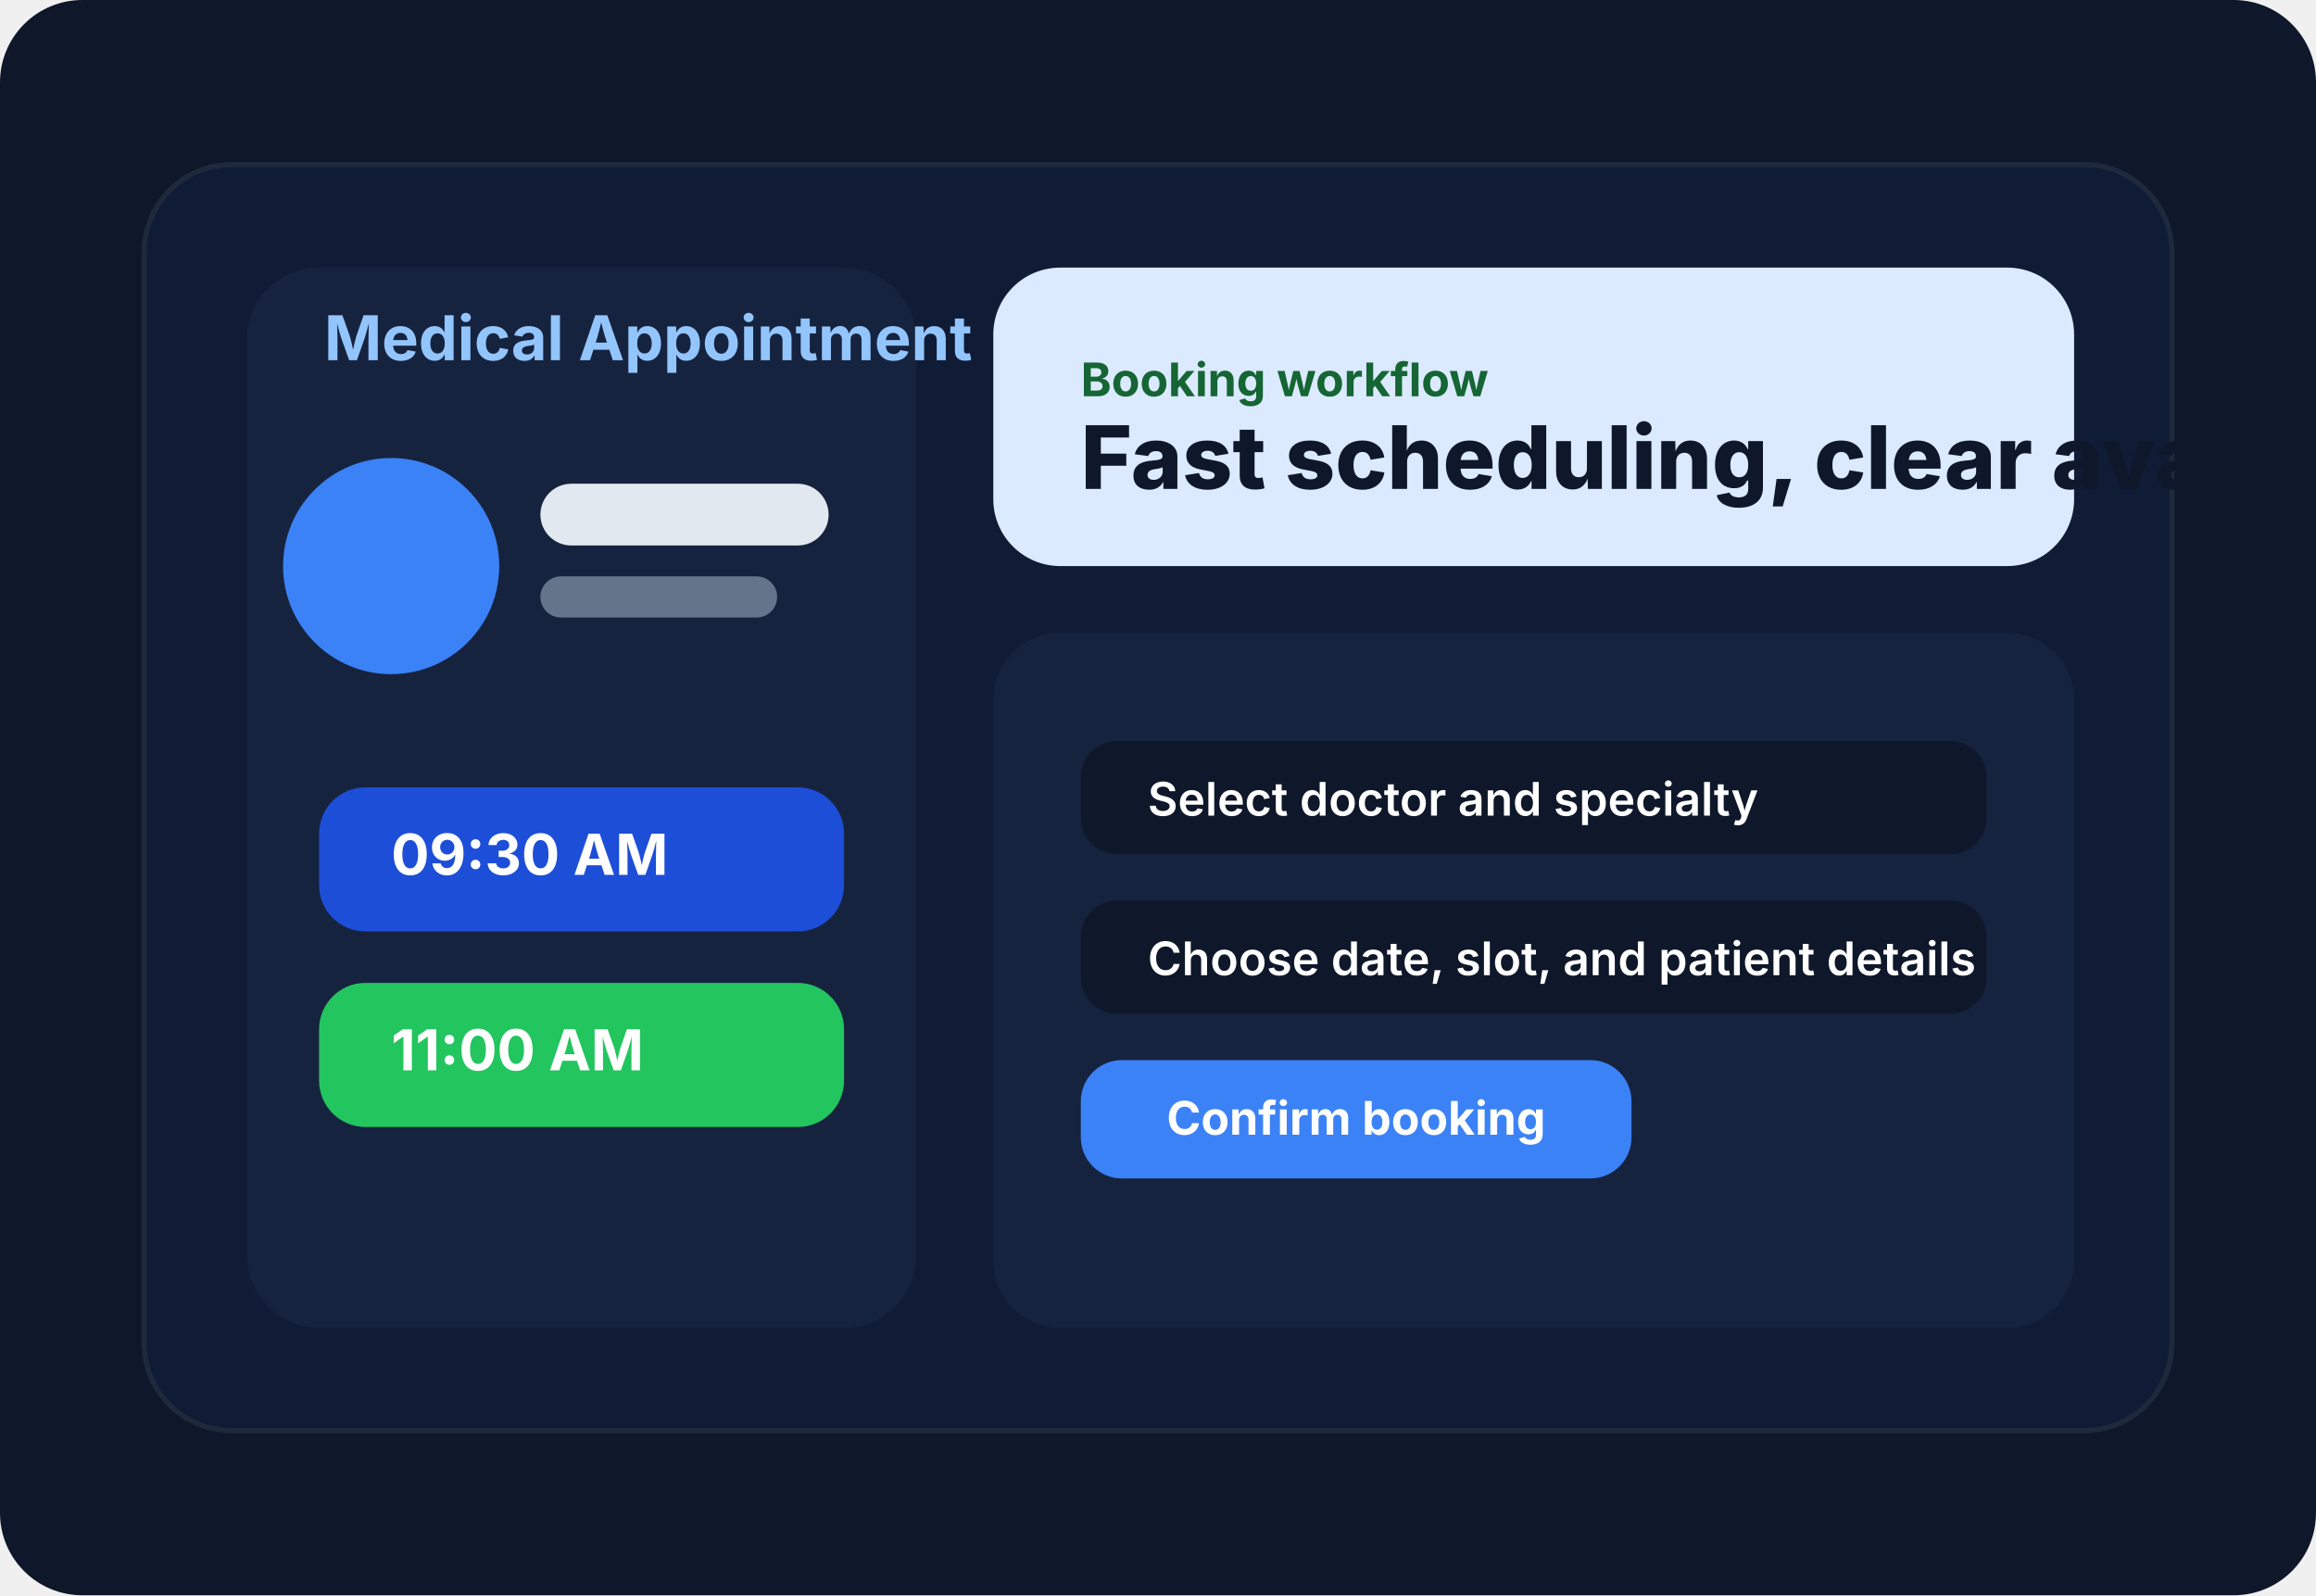
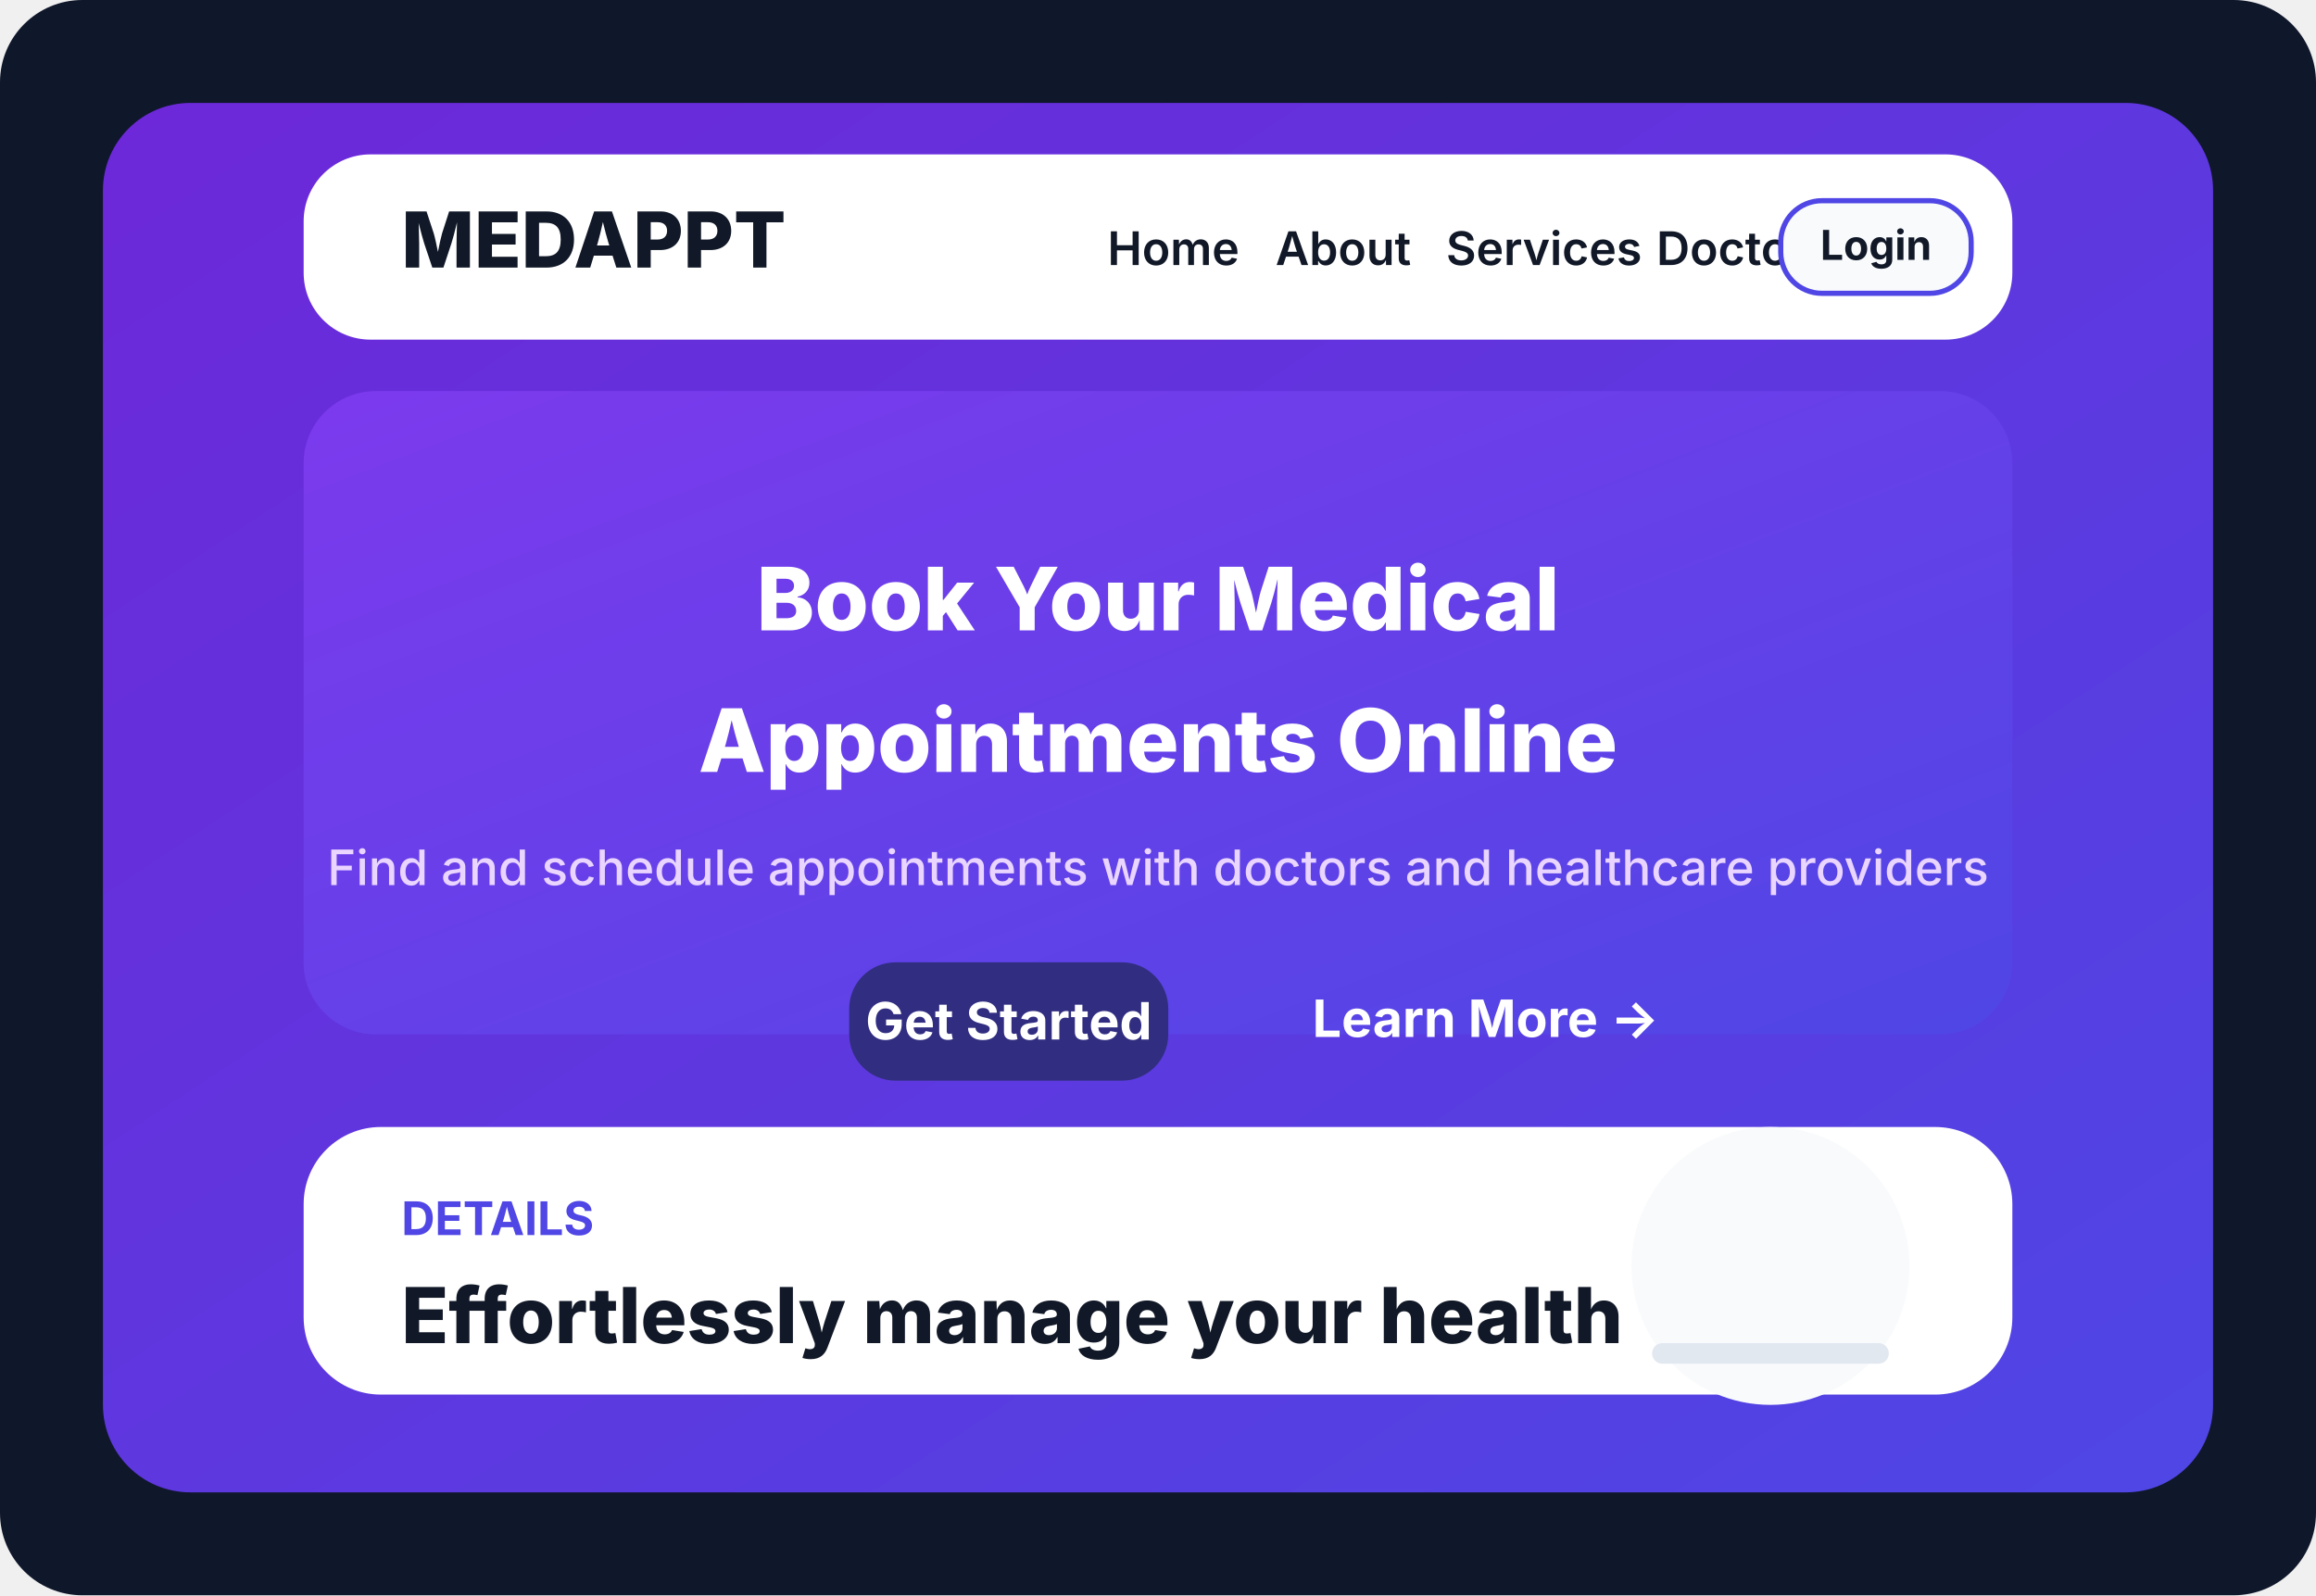
<svg xmlns="http://www.w3.org/2000/svg" width="900" height="620" viewBox="0 0 900 620" fill="none">
+   <defs>
+     <linearGradient id="med-bg" x1="0" y1="0" x2="1" y2="1">
+       <stop offset="0%" stop-color="#6D28D9" />
+       <stop offset="100%" stop-color="#4F46E5" />
+     </linearGradient>
+     <linearGradient id="med-hero" x1="0" y1="0" x2="1" y2="1">
+       <stop offset="0%" stop-color="#7C3AED" />
+       <stop offset="100%" stop-color="#4F46E5" />
+     </linearGradient>
+   </defs>
  <rect width="900" height="620" rx="32" fill="#0F172A" />
-   <rect x="56" y="64" width="788" height="492" rx="34" fill="#101B36" />
-   <rect x="56" y="64" width="788" height="492" rx="34" stroke="#1E293B" stroke-width="2" />
-   <rect x="96" y="104" width="260" height="412" rx="28" fill="#16233F" />
-   <rect x="386" y="104" width="420" height="116" rx="26" fill="#DBEAFE" />
-   <rect x="386" y="246" width="420" height="270" rx="26" fill="#16233F" />
-   <text x="126" y="140" fill="#93C5FD" font-family="Inter, sans-serif" font-size="24" font-weight="700">Medical Appointment</text>
-   <circle cx="152" cy="220" r="42" fill="#3B82F6" />
-   <rect x="210" y="188" width="112" height="24" rx="12" fill="#E2E8F0" />
-   <rect x="210" y="224" width="92" height="16" rx="8" fill="#64748B" />
-   <rect x="124" y="306" width="204" height="56" rx="18" fill="#1D4ED8" />
-   <rect x="124" y="382" width="204" height="56" rx="18" fill="#22C55E" />
-   <text x="152" y="340" fill="white" font-family="Inter, sans-serif" font-size="22" font-weight="700">09:30 AM</text>
-   <text x="152" y="416" fill="white" font-family="Inter, sans-serif" font-size="22" font-weight="700">11:00 AM</text>
-   <text x="420" y="154" fill="#166534" font-family="Inter, sans-serif" font-size="18" font-weight="700">Booking workflow</text>
-   <text x="420" y="190" fill="#0F172A" font-family="Inter, sans-serif" font-size="34" font-weight="800">Fast scheduling, clear availability</text>
-   <rect x="420" y="288" width="352" height="44" rx="14" fill="#0F172A" />
-   <rect x="420" y="350" width="352" height="44" rx="14" fill="#0F172A" />
-   <rect x="420" y="412" width="214" height="46" rx="16" fill="#3B82F6" />
-   <text x="446" y="317" fill="white" font-family="Inter, sans-serif" font-size="18" font-weight="600">Select doctor and specialty</text>
-   <text x="446" y="379" fill="white" font-family="Inter, sans-serif" font-size="18" font-weight="600">Choose date, slot, and patient details</text>
-   <text x="527" y="441" fill="white" font-family="Inter, sans-serif" font-size="18" font-weight="700" text-anchor="middle">Confirm booking</text>
+   <rect x="40" y="40" width="820" height="540" rx="34" fill="url(#med-bg)" />
+   <rect x="118" y="60" width="664" height="72" rx="26" fill="#FFFFFF" />
+   <text x="156" y="104" fill="#111827" font-family="Inter, sans-serif" font-size="30" font-weight="800">MEDAPPT</text>
+   <text x="456" y="103" fill="#111827" font-family="Inter, sans-serif" font-size="18" font-weight="600" text-anchor="middle">Home</text>
+   <text x="522" y="103" fill="#111827" font-family="Inter, sans-serif" font-size="18" font-weight="600" text-anchor="middle">About</text>
+   <text x="600" y="103" fill="#111827" font-family="Inter, sans-serif" font-size="18" font-weight="600" text-anchor="middle">Services</text>
+   <text x="678" y="103" fill="#111827" font-family="Inter, sans-serif" font-size="18" font-weight="600" text-anchor="middle">Doctors</text>
+   <rect x="692" y="78" width="74" height="36" rx="16" fill="#F8FAFC" stroke="#4F46E5" stroke-width="2" />
+   <text x="729" y="101" fill="#111827" font-family="Inter, sans-serif" font-size="16" font-weight="700" text-anchor="middle">Login</text>
+   <rect x="118" y="152" width="664" height="250" rx="28" fill="url(#med-hero)" />
+   <text x="450" y="245" fill="#FFFFFF" font-family="Inter, sans-serif" font-size="34" font-weight="800" text-anchor="middle">Book Your Medical</text>
+   <text x="450" y="300" fill="#FFFFFF" font-family="Inter, sans-serif" font-size="34" font-weight="800" text-anchor="middle">Appointments Online</text>
+   <text x="450" y="344" fill="#E9D5FF" font-family="Inter, sans-serif" font-size="19" font-weight="500" text-anchor="middle">Find and schedule appointments with doctors and healthcare providers</text>
+   <rect x="330" y="374" width="124" height="46" rx="18" fill="#312E81" />
+   <text x="392" y="404" fill="white" font-family="Inter, sans-serif" font-size="20" font-weight="700" text-anchor="middle">Get Started</text>
+   <text x="510" y="403" fill="white" font-family="Inter, sans-serif" font-size="20" font-weight="700">Learn More →</text>
+   <rect x="118" y="438" width="664" height="104" rx="30" fill="#FFFFFF" />
+   <text x="156" y="480" fill="#4F46E5" font-family="Inter, sans-serif" font-size="18" font-weight="700">DETAILS</text>
+   <text x="156" y="522" fill="#111827" font-family="Inter, sans-serif" font-size="30" font-weight="800">Effortlessly manage your health</text>
+   <circle cx="688" cy="492" r="54" fill="#F8FAFC" />
+   <rect x="642" y="522" width="92" height="8" rx="4" fill="#E2E8F0" />
</svg>
